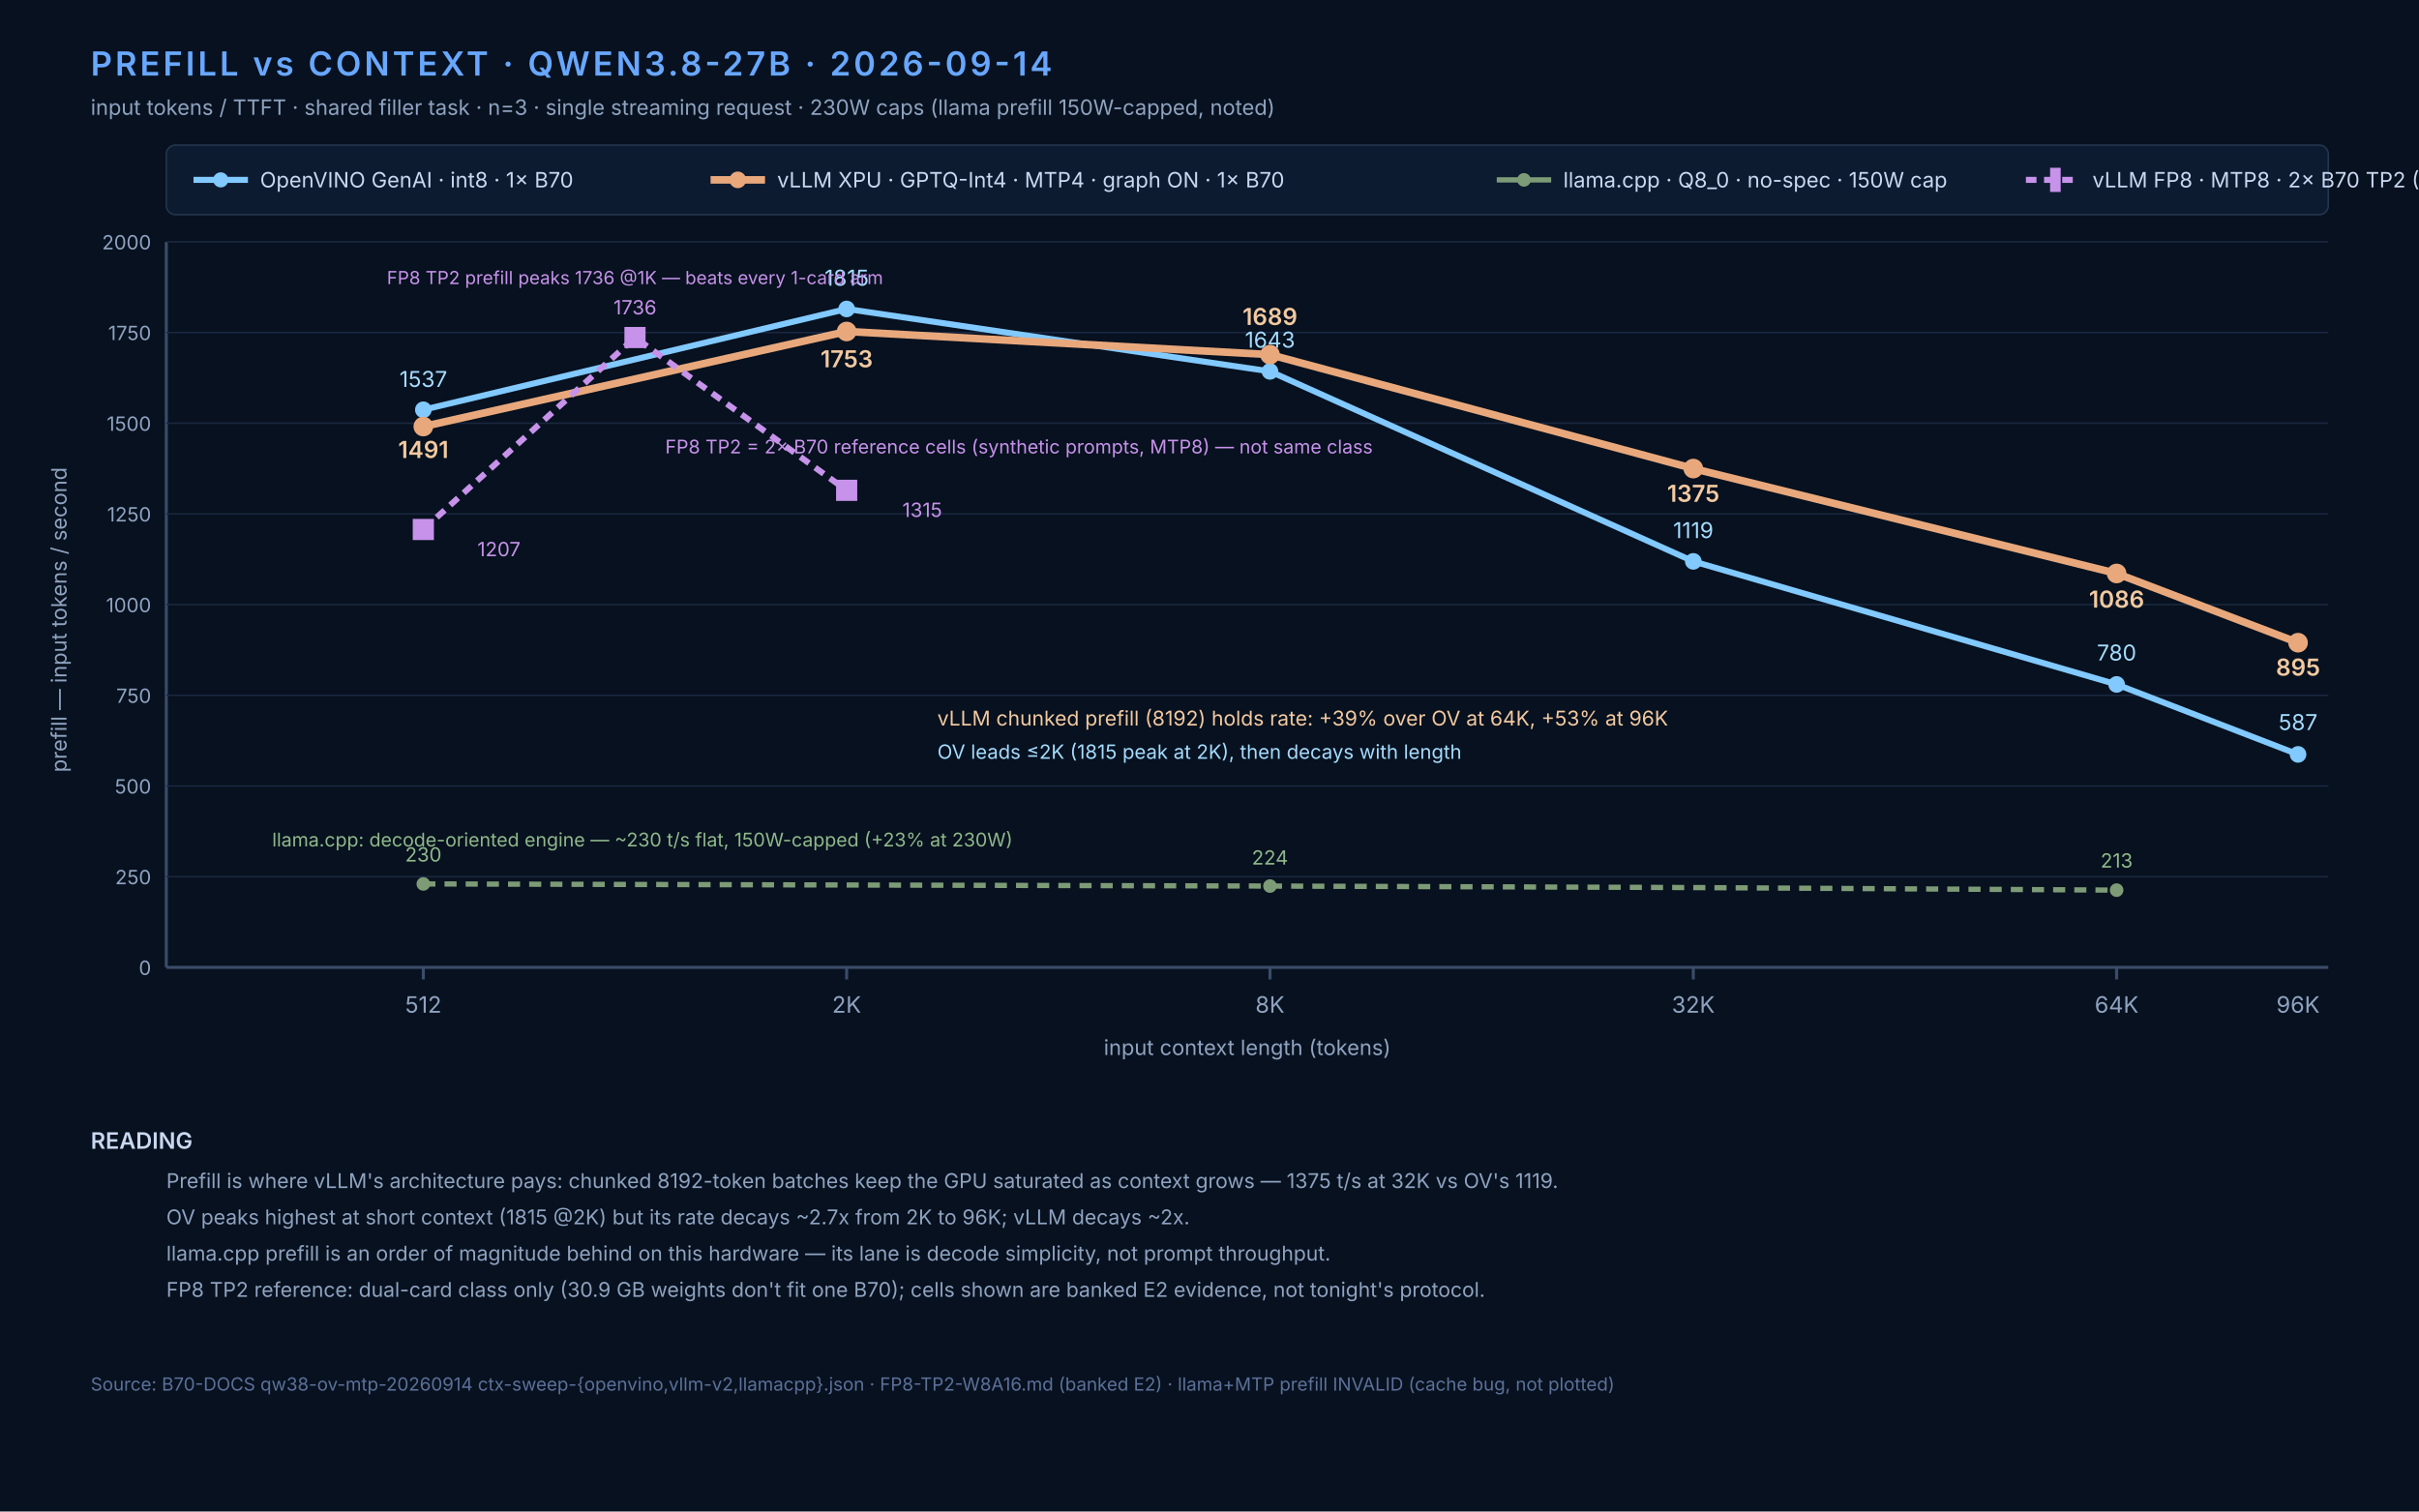
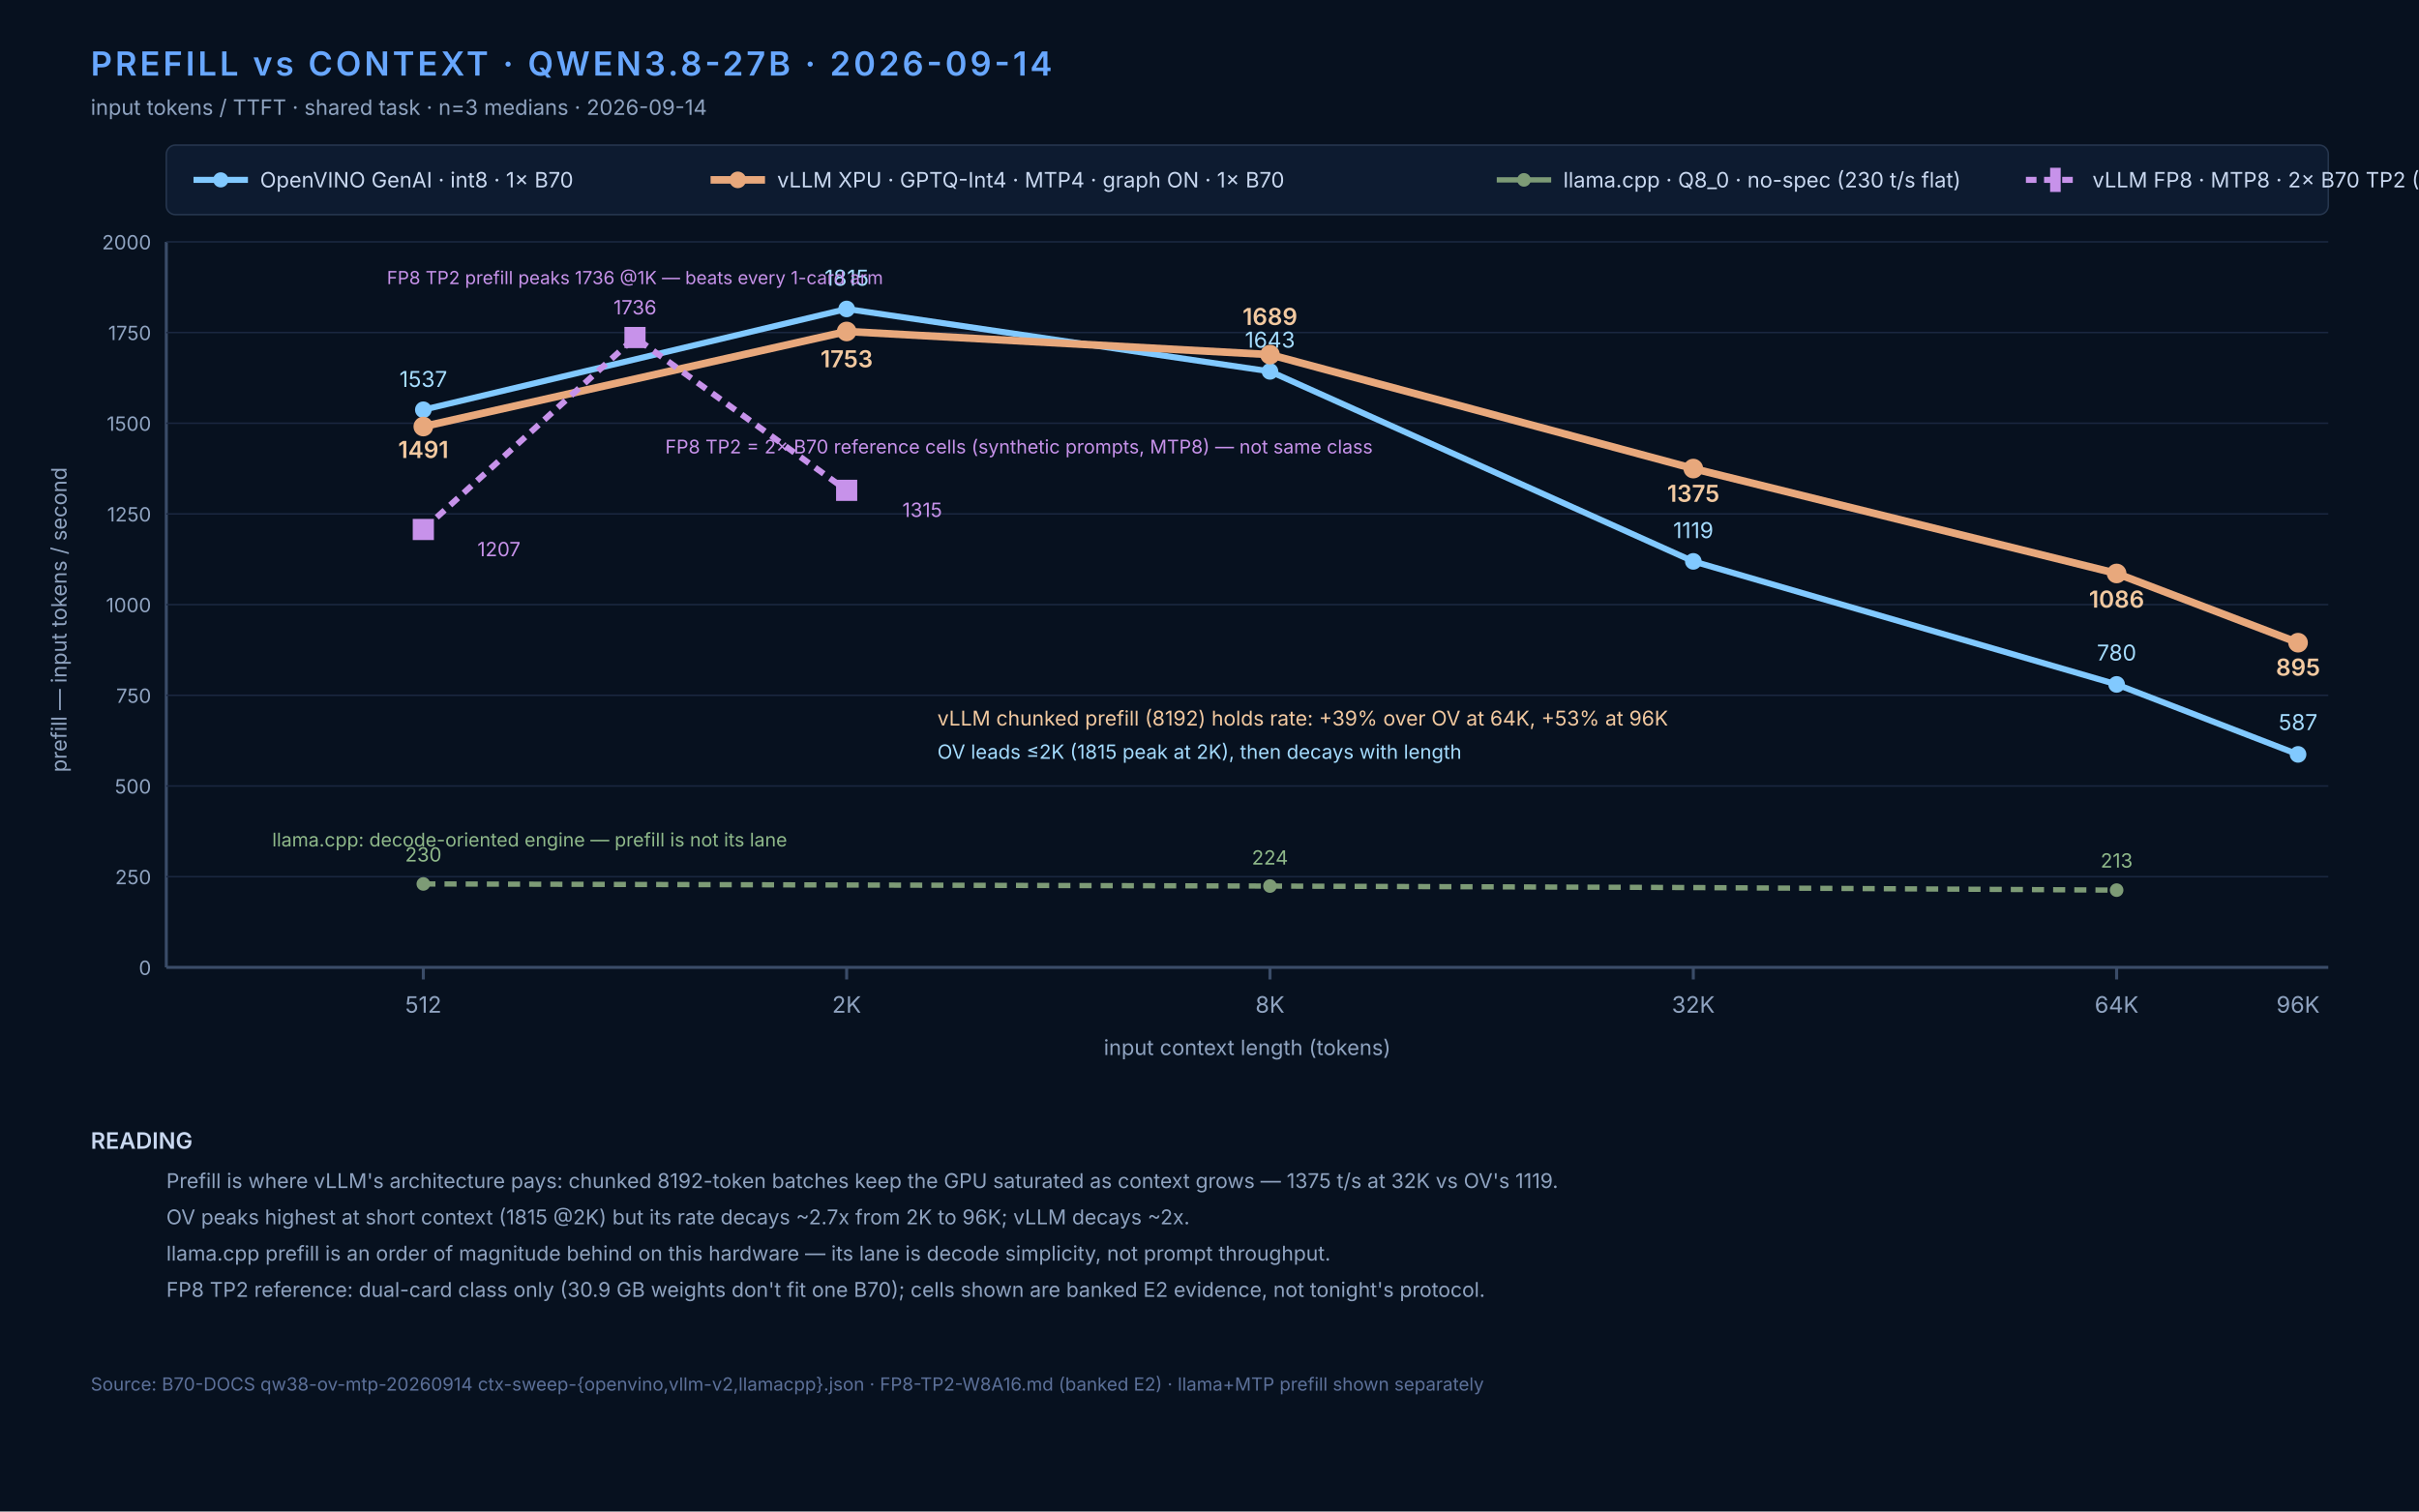
<svg xmlns="http://www.w3.org/2000/svg" viewBox="0 0 1600 1000" width="1600" height="1000" role="img" aria-labelledby="t d">
  <rect width="1600" height="1000" fill="#07111f" />
  <text x="60" y="50" fill="#68a7ff" font-size="22" font-weight="600" font-family="Segoe UI, Inter, sans-serif" letter-spacing="2">PREFILL vs CONTEXT · QWEN3.8-27B · 2026-09-14</text>
-   <text x="60" y="76" fill="#8fa3c0" font-size="14" font-family="Segoe UI, Inter, sans-serif">input tokens / TTFT · shared filler task · n=3 · single streaming request · 230W caps (llama prefill 150W-capped, noted)</text>
+   <text x="60" y="76" fill="#8fa3c0" font-size="14" font-family="Segoe UI, Inter, sans-serif">input tokens / TTFT · shared task · n=3 medians · 2026-09-14</text>
  <rect x="110" y="96" width="1430" height="46" rx="6" fill="#0d1b30" stroke="#26364e" />
  <g font-size="14" font-family="Segoe UI, Inter, sans-serif">
    <line x1="128" y1="119" x2="164" y2="119" stroke="#81c9ff" stroke-width="4" />
    <circle cx="146" cy="119" r="5" fill="#81c9ff" />
    <text x="172" y="124" fill="#c9d8f0">OpenVINO GenAI · int8 · 1× B70</text>
    <line x1="470" y1="119" x2="506" y2="119" stroke="#e8a87c" stroke-width="5" />
    <circle cx="488" cy="119" r="5.5" fill="#e8a87c" />
    <text x="514" y="124" fill="#c9d8f0">vLLM XPU · GPTQ-Int4 · MTP4 · graph ON · 1× B70</text>
    <line x1="990" y1="119" x2="1026" y2="119" stroke="#7d9b76" stroke-width="3.5" />
    <circle cx="1008" cy="119" r="4.5" fill="#7d9b76" />
-     <text x="1034" y="124" fill="#c9d8f0">llama.cpp · Q8_0 · no-spec · 150W cap</text>
+     <text x="1034" y="124" fill="#c9d8f0">llama.cpp · Q8_0 · no-spec (230 t/s flat)</text>
    <line x1="1340" y1="119" x2="1376" y2="119" stroke="#c792ea" stroke-width="4" stroke-dasharray="7,5" />
    <rect x="1356" y="111" width="7" height="16" fill="#c792ea" />
    <text x="1384" y="124" fill="#c9d8f0">vLLM FP8 · MTP8 · 2× B70 TP2 (1207/1736/1315)</text>
  </g>
  <line x1="110" y1="640" x2="1540" y2="640" stroke="#3a4c68" stroke-width="2" />
  <line x1="110" y1="160" x2="110" y2="640" stroke="#3a4c68" stroke-width="2" />
  <g stroke="#1a2740" stroke-width="1">
    <line x1="110" y1="580" x2="1540" y2="580" />
    <line x1="110" y1="520" x2="1540" y2="520" />
    <line x1="110" y1="460" x2="1540" y2="460" />
    <line x1="110" y1="400" x2="1540" y2="400" />
    <line x1="110" y1="340" x2="1540" y2="340" />
    <line x1="110" y1="280" x2="1540" y2="280" />
    <line x1="110" y1="220" x2="1540" y2="220" />
    <line x1="110" y1="160" x2="1540" y2="160" />
  </g>
  <g fill="#8fa3c0" font-size="13" font-family="Segoe UI, Inter, sans-serif" text-anchor="end">
    <text x="100" y="645">0</text>
    <text x="100" y="585">250</text>
    <text x="100" y="525">500</text>
    <text x="100" y="465">750</text>
    <text x="100" y="405">1000</text>
    <text x="100" y="345">1250</text>
    <text x="100" y="285">1500</text>
    <text x="100" y="225">1750</text>
    <text x="100" y="165">2000</text>
  </g>
  <text x="44" y="410" fill="#8fa3c0" font-size="14" font-family="Segoe UI, Inter, sans-serif" transform="rotate(-90 44 410)" text-anchor="middle">prefill — input tokens / second</text>
  <g stroke="#3a4c68" stroke-width="2">
    <line x1="280" y1="640" x2="280" y2="648" />
    <line x1="560" y1="640" x2="560" y2="648" />
    <line x1="840" y1="640" x2="840" y2="648" />
    <line x1="1120" y1="640" x2="1120" y2="648" />
    <line x1="1400" y1="640" x2="1400" y2="648" />
  </g>
  <g fill="#8fa3c0" font-size="15" font-family="Segoe UI, Inter, sans-serif" text-anchor="middle">
    <text x="280" y="670">512</text>
    <text x="560" y="670">2K</text>
    <text x="840" y="670">8K</text>
    <text x="1120" y="670">32K</text>
    <text x="1400" y="670">64K</text>
    <text x="1520" y="670">96K</text>
  </g>
  <text x="825" y="698" fill="#8fa3c0" font-size="14" font-family="Segoe UI, Inter, sans-serif" text-anchor="middle">input context length (tokens)</text>
  <polyline points="280,271.1 560,204.4 840,245.7 1120,371.4 1400,452.8 1520,499.1" fill="none" stroke="#81c9ff" stroke-width="4" />
  <g fill="#81c9ff">
    <circle cx="280" cy="271.1" r="5.5" />
    <circle cx="560" cy="204.4" r="5.5" />
    <circle cx="840" cy="245.7" r="5.5" />
    <circle cx="1120" cy="371.4" r="5.5" />
    <circle cx="1400" cy="452.8" r="5.5" />
    <circle cx="1520" cy="499.1" r="5.5" />
  </g>
  <polyline points="280,282.2 560,219.3 840,234.6 1120,310 1400,379.4 1520,425.2" fill="none" stroke="#e8a87c" stroke-width="5" />
  <g fill="#e8a87c">
    <circle cx="280" cy="282.2" r="6.5" />
    <circle cx="560" cy="219.3" r="6.5" />
    <circle cx="840" cy="234.6" r="6.5" />
    <circle cx="1120" cy="310" r="6.5" />
    <circle cx="1400" cy="379.4" r="6.5" />
    <circle cx="1520" cy="425.2" r="6.5" />
  </g>
  <polyline points="280,584.8 560,585.5 840,586.2 1120,587.2 1400,588.9" fill="none" stroke="#7d9b76" stroke-width="3.5" stroke-dasharray="8,6" />
  <g fill="#7d9b76">
    <circle cx="280" cy="584.8" r="4.5" />
    <circle cx="840" cy="586.2" r="4.5" />
    <circle cx="1400" cy="588.9" r="4.5" />
  </g>
  <polyline points="280,350.3 420,223.3 560,324.4" fill="none" stroke="#c792ea" stroke-width="4" stroke-dasharray="7,5" />
  <g fill="#c792ea">
    <rect x="273" y="343.3" width="14" height="14" />
    <rect x="413" y="216.3" width="14" height="14" />
    <rect x="553" y="317.4" width="14" height="14" />
  </g>
  <g fill="#a5dcff" font-size="14.5" font-family="Segoe UI, Inter, sans-serif" text-anchor="middle">
    <text x="280" y="256">1537</text>
    <text x="560" y="189">1815</text>
    <text x="840" y="230">1643</text>
    <text x="1120" y="356">1119</text>
    <text x="1400" y="437">780</text>
    <text x="1520" y="483">587</text>
  </g>
  <g fill="#f2c9a0" font-size="15.5" font-weight="600" font-family="Segoe UI, Inter, sans-serif" text-anchor="middle">
    <text x="280" y="303">1491</text>
    <text x="560" y="243">1753</text>
    <text x="840" y="215">1689</text>
    <text x="1120" y="332">1375</text>
    <text x="1400" y="402">1086</text>
    <text x="1520" y="447">895</text>
  </g>
  <g fill="#8fb98a" font-size="13" font-family="Segoe UI, Inter, sans-serif" text-anchor="middle">
    <text x="280" y="570">230</text>
    <text x="840" y="572">224</text>
    <text x="1400" y="574">213</text>
  </g>
  <g fill="#c792ea" font-size="13" font-family="Segoe UI, Inter, sans-serif" text-anchor="middle">
    <text x="330" y="368">1207</text>
    <text x="420" y="208">1736</text>
    <text x="610" y="342">1315</text>
  </g>
  <text x="420" y="188" fill="#c792ea" font-size="12" font-family="Segoe UI, Inter, sans-serif" text-anchor="middle">FP8 TP2 prefill peaks 1736 @1K — beats every 1-card arm</text>
  <text x="620" y="480" fill="#f2c9a0" font-size="13.5" font-family="Segoe UI, Inter, sans-serif">vLLM chunked prefill (8192) holds rate: +39% over OV at 64K, +53% at 96K</text>
  <text x="620" y="502" fill="#a5dcff" font-size="13" font-family="Segoe UI, Inter, sans-serif">OV leads ≤2K (1815 peak at 2K), then decays with length</text>
-   <text x="180" y="560" fill="#8fb98a" font-size="12.5" font-family="Segoe UI, Inter, sans-serif">llama.cpp: decode-oriented engine — ~230 t/s flat, 150W-capped (+23% at 230W)</text>
+   <text x="180" y="560" fill="#8fb98a" font-size="12.5" font-family="Segoe UI, Inter, sans-serif">llama.cpp: decode-oriented engine — prefill is not its lane</text>
  <text x="440" y="300" fill="#c792ea" font-size="12.5" font-family="Segoe UI, Inter, sans-serif">FP8 TP2 = 2× B70 reference cells (synthetic prompts, MTP8) — not same class</text>
  <text x="60" y="760" fill="#c9d8f0" font-size="15" font-weight="600" font-family="Segoe UI, Inter, sans-serif">READING</text>
  <g fill="#8fa3c0" font-size="13.5" font-family="Segoe UI, Inter, sans-serif">
    <text x="110" y="786">Prefill is where vLLM's architecture pays: chunked 8192-token batches keep the GPU saturated as context grows — 1375 t/s at 32K vs OV's 1119.</text>
    <text x="110" y="810">OV peaks highest at short context (1815 @2K) but its rate decays ~2.7x from 2K to 96K; vLLM decays ~2x.</text>
    <text x="110" y="834">llama.cpp prefill is an order of magnitude behind on this hardware — its lane is decode simplicity, not prompt throughput.</text>
    <text x="110" y="858">FP8 TP2 reference: dual-card class only (30.9 GB weights don't fit one B70); cells shown are banked E2 evidence, not tonight's protocol.</text>
  </g>
-   <text x="60" y="920" fill="#5c7099" font-size="12" font-family="Segoe UI, Inter, sans-serif">Source: B70-DOCS qw38-ov-mtp-20260914 ctx-sweep-{openvino,vllm-v2,llamacpp}.json · FP8-TP2-W8A16.md (banked E2) · llama+MTP prefill INVALID (cache bug, not plotted)</text>
+   <text x="60" y="920" fill="#5c7099" font-size="12" font-family="Segoe UI, Inter, sans-serif">Source: B70-DOCS qw38-ov-mtp-20260914 ctx-sweep-{openvino,vllm-v2,llamacpp}.json · FP8-TP2-W8A16.md (banked E2) · llama+MTP prefill shown separately</text>
</svg>
